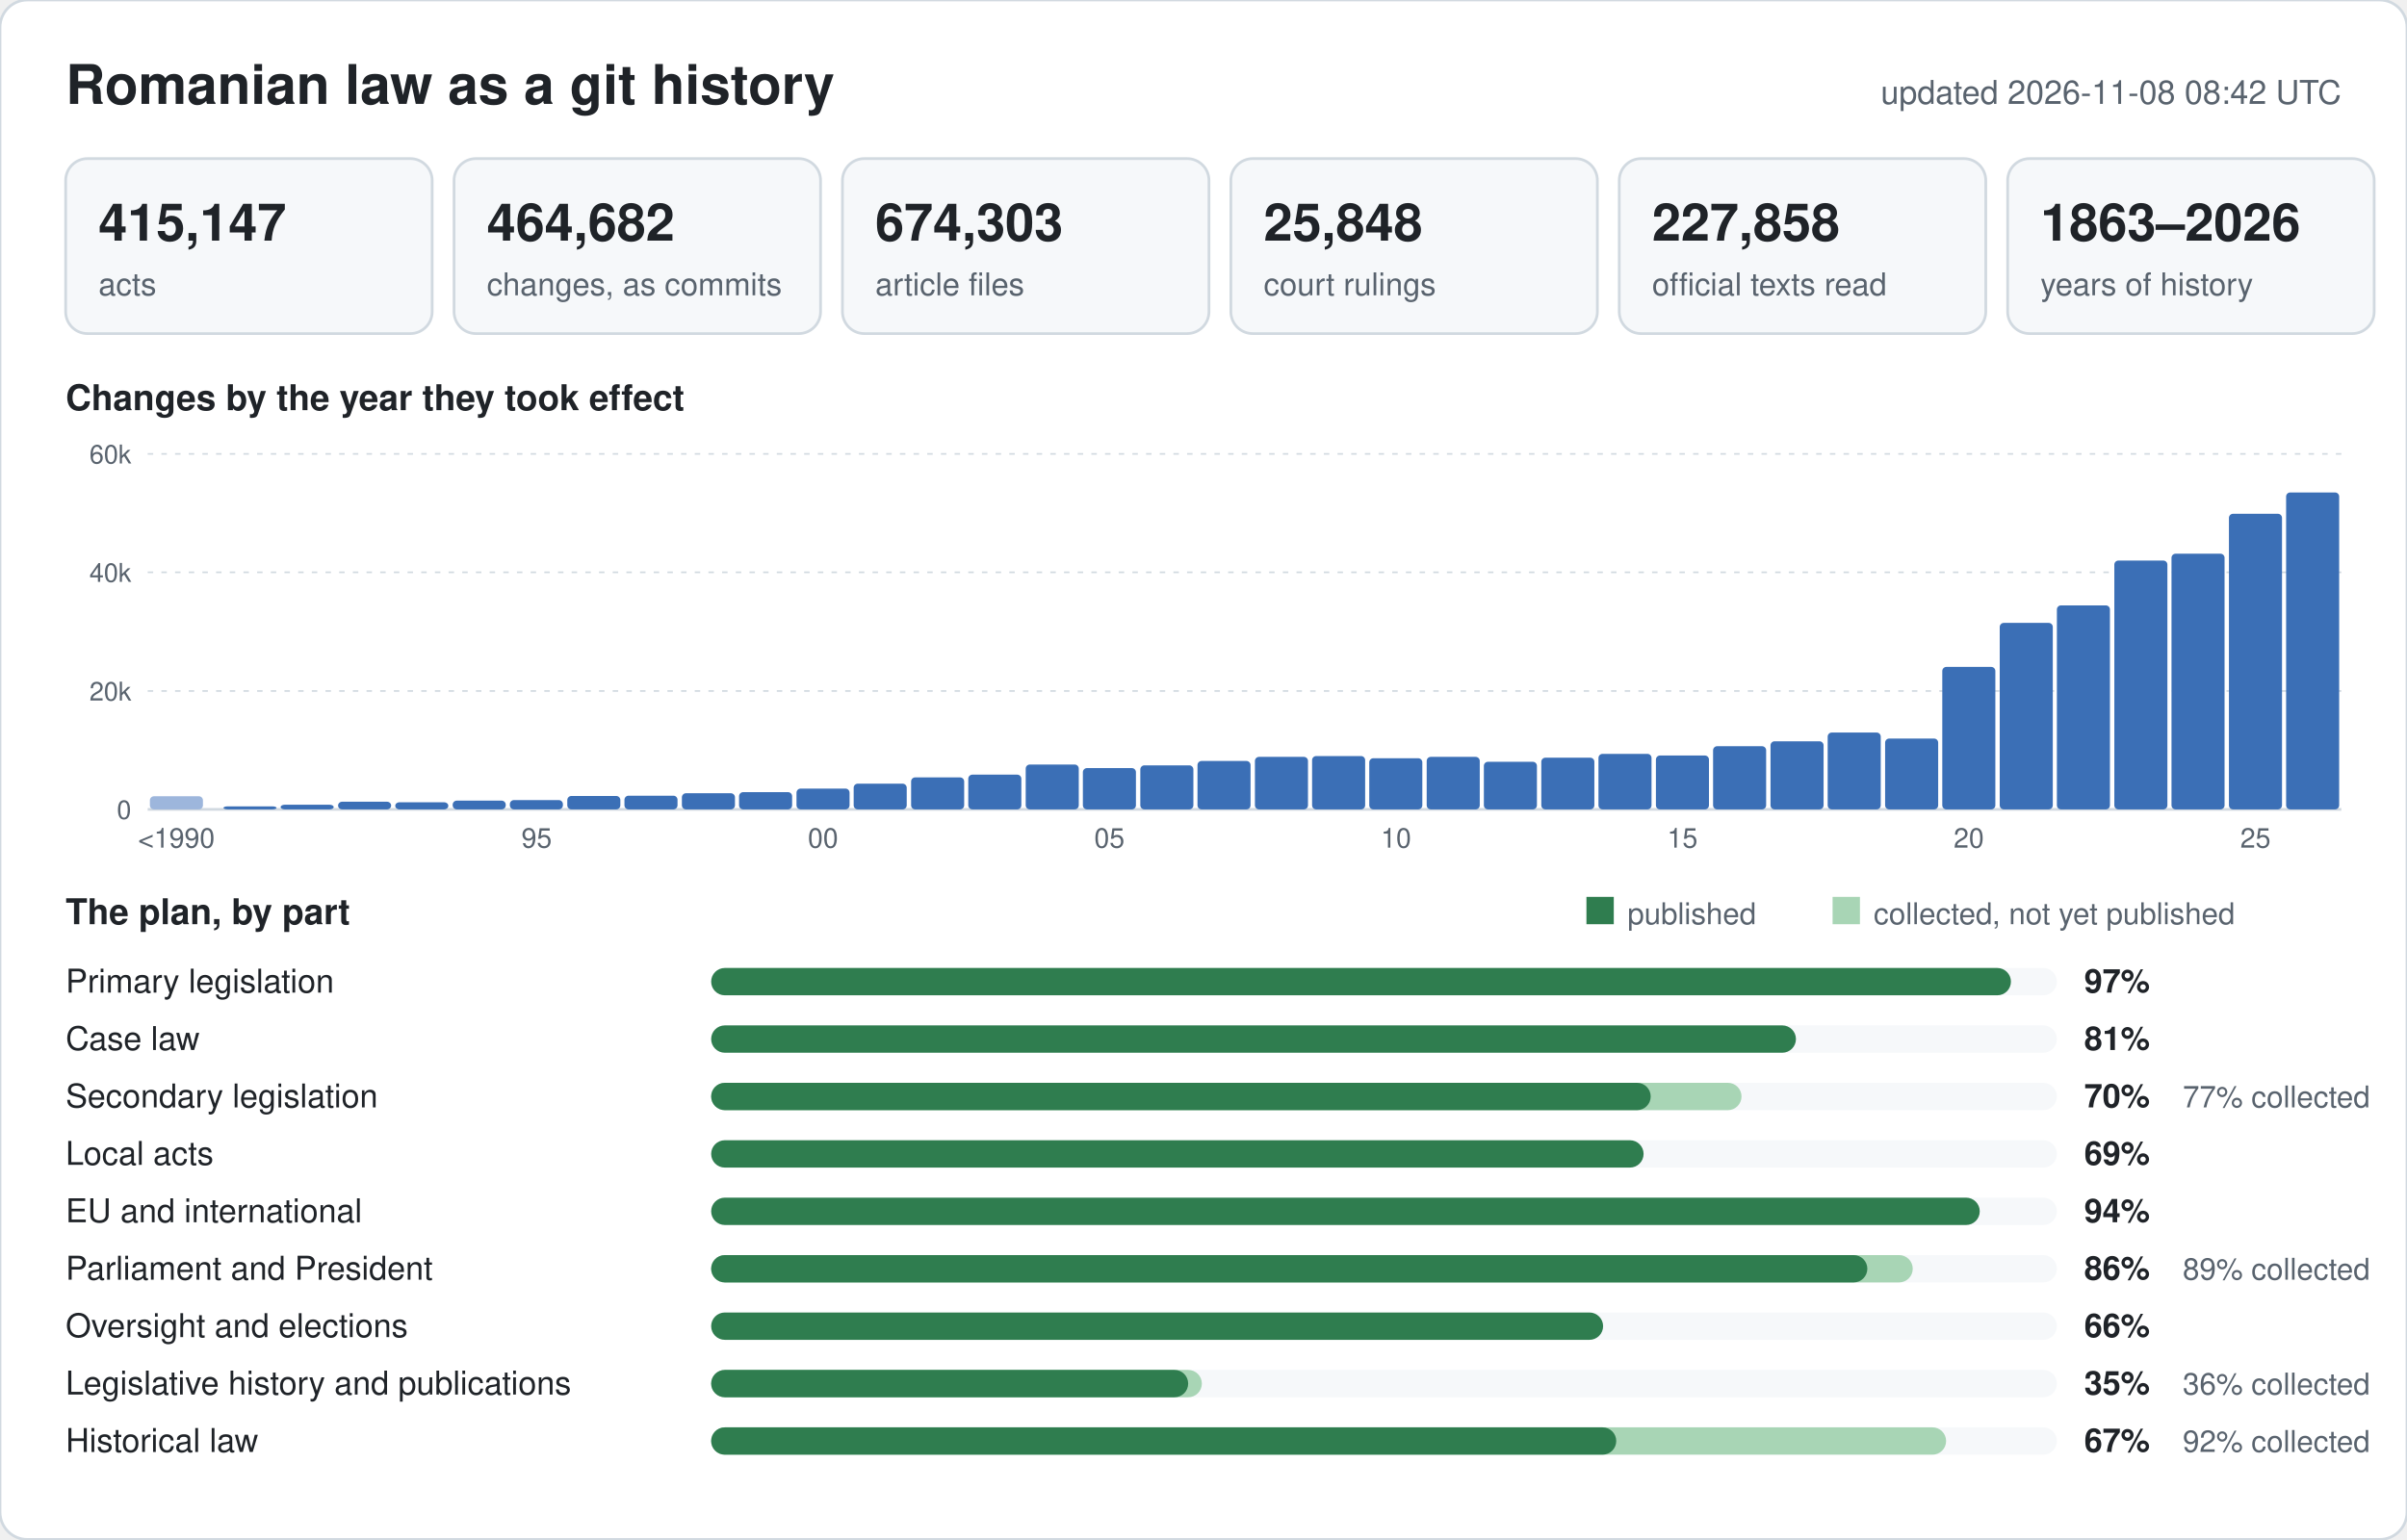
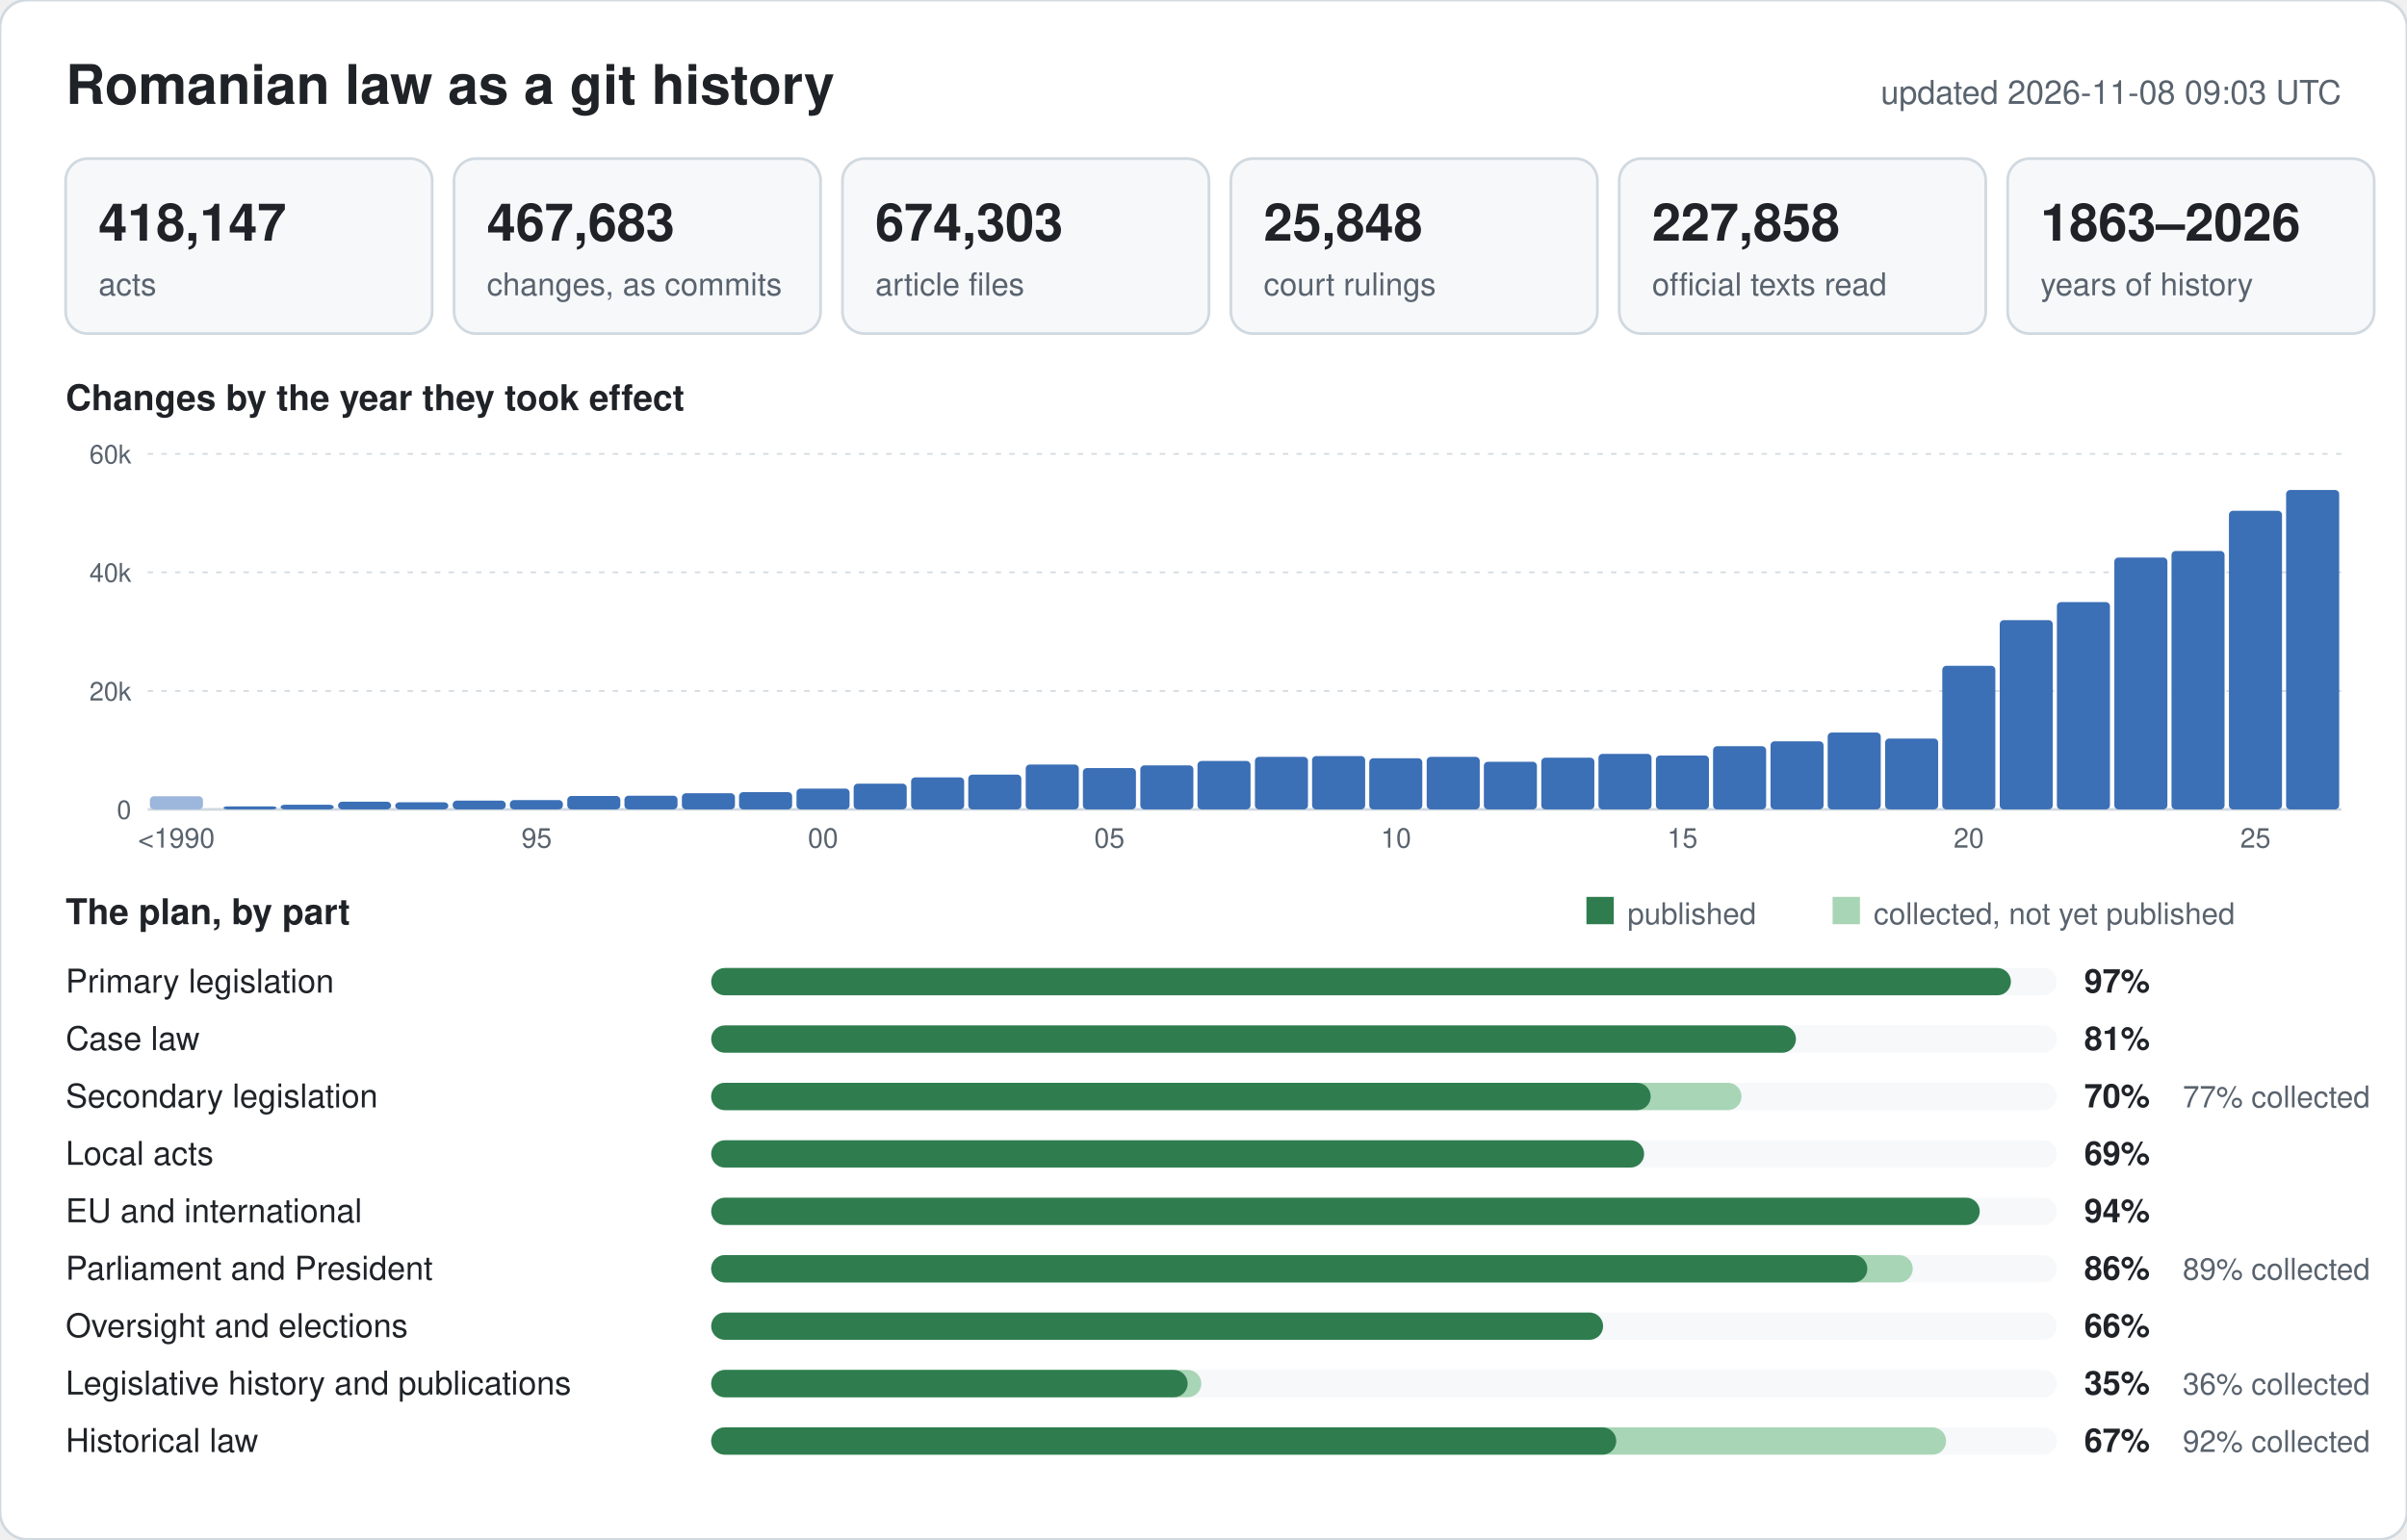
<svg xmlns="http://www.w3.org/2000/svg" width="880" height="563" viewBox="0 0 880 563" font-family="-apple-system,BlinkMacSystemFont,Segoe UI,Helvetica,Arial,sans-serif">
  <rect width="880" height="563" rx="10" fill="#ffffff" stroke="#d1d9e0" />
  <text x="24" y="38" font-size="20" font-weight="600" fill="#1f2328">Romanian law as a git history</text>
-   <text x="856" y="38" font-size="12" text-anchor="end" fill="#59636e">updated 2026-11-08 08:42 UTC</text>
+   <text x="856" y="38" font-size="12" text-anchor="end" fill="#59636e">updated 2026-11-08 09:03 UTC</text>
  <rect x="24" y="58" width="134" height="64" rx="8" fill="#f6f8fa" stroke="#d1d9e0" />
-   <text x="36" y="88" font-size="19" font-weight="600" fill="#1f2328">415,147</text>
+   <text x="36" y="88" font-size="19" font-weight="600" fill="#1f2328">418,147</text>
  <text x="36" y="108" font-size="11.5" fill="#59636e">acts</text>
  <rect x="166" y="58" width="134" height="64" rx="8" fill="#f6f8fa" stroke="#d1d9e0" />
-   <text x="178" y="88" font-size="19" font-weight="600" fill="#1f2328">464,682</text>
+   <text x="178" y="88" font-size="19" font-weight="600" fill="#1f2328">467,683</text>
  <text x="178" y="108" font-size="11.5" fill="#59636e">changes, as commits</text>
  <rect x="308" y="58" width="134" height="64" rx="8" fill="#f6f8fa" stroke="#d1d9e0" />
  <text x="320" y="88" font-size="19" font-weight="600" fill="#1f2328">674,303</text>
  <text x="320" y="108" font-size="11.5" fill="#59636e">article files</text>
  <rect x="450" y="58" width="134" height="64" rx="8" fill="#f6f8fa" stroke="#d1d9e0" />
  <text x="462" y="88" font-size="19" font-weight="600" fill="#1f2328">25,848</text>
  <text x="462" y="108" font-size="11.5" fill="#59636e">court rulings</text>
  <rect x="592" y="58" width="134" height="64" rx="8" fill="#f6f8fa" stroke="#d1d9e0" />
  <text x="604" y="88" font-size="19" font-weight="600" fill="#1f2328">227,858</text>
  <text x="604" y="108" font-size="11.5" fill="#59636e">official texts read</text>
  <rect x="734" y="58" width="134" height="64" rx="8" fill="#f6f8fa" stroke="#d1d9e0" />
  <text x="746" y="88" font-size="19" font-weight="600" fill="#1f2328">1863–2026</text>
  <text x="746" y="108" font-size="11.5" fill="#59636e">years of history</text>
  <text x="24" y="150" font-size="13" font-weight="600" fill="#1f2328">Changes by the year they took effect</text>
  <line x1="54" y1="296.0" x2="856" y2="296.0" stroke="#d1d9e0" stroke-width="1" />
  <text x="48" y="299.5" font-size="9.5" text-anchor="end" fill="#59636e">0</text>
  <line x1="54" y1="252.7" x2="856" y2="252.7" stroke="#d1d9e0" stroke-width="0.6" stroke-dasharray="2 3" />
  <text x="48" y="256.2" font-size="9.5" text-anchor="end" fill="#59636e">20k</text>
  <line x1="54" y1="209.3" x2="856" y2="209.3" stroke="#d1d9e0" stroke-width="0.6" stroke-dasharray="2 3" />
  <text x="48" y="212.8" font-size="9.5" text-anchor="end" fill="#59636e">40k</text>
  <line x1="54" y1="166.0" x2="856" y2="166.0" stroke="#d1d9e0" stroke-width="0.6" stroke-dasharray="2 3" />
  <text x="48" y="169.5" font-size="9.5" text-anchor="end" fill="#59636e">60k</text>
  <rect x="54.8" y="291.2" width="19.4" height="4.8" rx="1.5" fill="#9db6dc" />
  <text x="64.5" y="310" font-size="10" text-anchor="middle" fill="#59636e">&lt;1990</text>
  <rect x="81.7" y="294.9" width="19.4" height="1.1" rx="1.5" fill="#3b6fb6" />
  <rect x="102.6" y="294.3" width="19.4" height="1.7" rx="1.5" fill="#3b6fb6" />
  <rect x="123.6" y="293.2" width="19.4" height="2.8" rx="1.5" fill="#3b6fb6" />
  <rect x="144.5" y="293.4" width="19.4" height="2.6" rx="1.5" fill="#3b6fb6" />
  <rect x="165.5" y="292.8" width="19.4" height="3.2" rx="1.5" fill="#3b6fb6" />
  <rect x="186.4" y="292.6" width="19.4" height="3.4" rx="1.5" fill="#3b6fb6" />
  <text x="196.2" y="310" font-size="10" text-anchor="middle" fill="#59636e">95</text>
  <rect x="207.4" y="291.1" width="19.4" height="4.9" rx="1.5" fill="#3b6fb6" />
  <rect x="228.3" y="291.0" width="19.4" height="5.0" rx="1.5" fill="#3b6fb6" />
  <rect x="249.3" y="290.1" width="19.4" height="5.9" rx="1.5" fill="#3b6fb6" />
  <rect x="270.2" y="289.7" width="19.4" height="6.3" rx="1.5" fill="#3b6fb6" />
  <rect x="291.2" y="288.4" width="19.4" height="7.6" rx="1.5" fill="#3b6fb6" />
  <text x="300.9" y="310" font-size="10" text-anchor="middle" fill="#59636e">00</text>
  <rect x="312.1" y="286.6" width="19.4" height="9.4" rx="1.5" fill="#3b6fb6" />
  <rect x="333.1" y="284.3" width="19.4" height="11.7" rx="1.5" fill="#3b6fb6" />
  <rect x="354.0" y="283.3" width="19.4" height="12.7" rx="1.5" fill="#3b6fb6" />
  <rect x="375.0" y="279.6" width="19.4" height="16.4" rx="1.5" fill="#3b6fb6" />
  <rect x="395.9" y="280.9" width="19.4" height="15.1" rx="1.5" fill="#3b6fb6" />
  <text x="405.6" y="310" font-size="10" text-anchor="middle" fill="#59636e">05</text>
  <rect x="416.9" y="279.9" width="19.4" height="16.1" rx="1.5" fill="#3b6fb6" />
  <rect x="437.8" y="278.3" width="19.4" height="17.7" rx="1.5" fill="#3b6fb6" />
  <rect x="458.8" y="276.8" width="19.4" height="19.2" rx="1.5" fill="#3b6fb6" />
  <rect x="479.7" y="276.5" width="19.4" height="19.5" rx="1.5" fill="#3b6fb6" />
  <rect x="500.6" y="277.3" width="19.4" height="18.7" rx="1.5" fill="#3b6fb6" />
  <text x="510.4" y="310" font-size="10" text-anchor="middle" fill="#59636e">10</text>
  <rect x="521.6" y="276.8" width="19.4" height="19.2" rx="1.5" fill="#3b6fb6" />
  <rect x="542.5" y="278.6" width="19.4" height="17.4" rx="1.5" fill="#3b6fb6" />
  <rect x="563.5" y="277.1" width="19.4" height="18.9" rx="1.5" fill="#3b6fb6" />
  <rect x="584.4" y="275.7" width="19.4" height="20.3" rx="1.5" fill="#3b6fb6" />
  <rect x="605.4" y="276.3" width="19.4" height="19.7" rx="1.5" fill="#3b6fb6" />
  <text x="615.1" y="310" font-size="10" text-anchor="middle" fill="#59636e">15</text>
  <rect x="626.3" y="272.9" width="19.4" height="23.1" rx="1.5" fill="#3b6fb6" />
  <rect x="647.3" y="271.1" width="19.4" height="24.9" rx="1.5" fill="#3b6fb6" />
  <rect x="668.2" y="267.9" width="19.4" height="28.1" rx="1.5" fill="#3b6fb6" />
  <rect x="689.2" y="270.1" width="19.4" height="25.9" rx="1.5" fill="#3b6fb6" />
-   <rect x="710.1" y="243.9" width="19.4" height="52.1" rx="1.5" fill="#3b6fb6" />
+   <rect x="710.1" y="243.5" width="19.4" height="52.5" rx="1.5" fill="#3b6fb6" />
  <text x="719.8" y="310" font-size="10" text-anchor="middle" fill="#59636e">20</text>
-   <rect x="731.1" y="227.8" width="19.4" height="68.2" rx="1.5" fill="#3b6fb6" />
-   <rect x="752.0" y="221.4" width="19.4" height="74.6" rx="1.5" fill="#3b6fb6" />
-   <rect x="773.0" y="205.0" width="19.4" height="91.0" rx="1.5" fill="#3b6fb6" />
-   <rect x="793.9" y="202.5" width="19.4" height="93.5" rx="1.5" fill="#3b6fb6" />
-   <rect x="814.9" y="187.9" width="19.4" height="108.1" rx="1.5" fill="#3b6fb6" />
+   <rect x="731.1" y="226.8" width="19.4" height="69.2" rx="1.5" fill="#3b6fb6" />
+   <rect x="752.0" y="220.2" width="19.4" height="75.8" rx="1.5" fill="#3b6fb6" />
+   <rect x="773.0" y="203.9" width="19.4" height="92.1" rx="1.5" fill="#3b6fb6" />
+   <rect x="793.9" y="201.5" width="19.4" height="94.5" rx="1.5" fill="#3b6fb6" />
+   <rect x="814.9" y="186.8" width="19.4" height="109.2" rx="1.5" fill="#3b6fb6" />
  <text x="824.6" y="310" font-size="10" text-anchor="middle" fill="#59636e">25</text>
-   <rect x="835.8" y="180.1" width="19.4" height="115.9" rx="1.5" fill="#3b6fb6" />
+   <rect x="835.8" y="179.2" width="19.4" height="116.8" rx="1.5" fill="#3b6fb6" />
  <text x="24" y="338" font-size="13" font-weight="600" fill="#1f2328">The plan, by part</text>
  <rect x="580" y="328" width="10" height="10" fill="#2f7d4f" />
  <text x="595" y="338" font-size="11" fill="#59636e">published</text>
  <rect x="670" y="328" width="10" height="10" fill="#a8d5b5" />
  <text x="685" y="338" font-size="11" fill="#59636e">collected, not yet published</text>
  <text x="24" y="363" font-size="12" fill="#1f2328">Primary legislation</text>
  <rect x="260" y="354" width="492" height="10" rx="5" fill="#f6f8fa" />
  <rect x="260" y="354" width="475.2" height="10" rx="5" fill="#2f7d4f" />
  <text x="762" y="363" font-size="12" font-weight="600" fill="#1f2328">97%</text>
  <text x="24" y="384" font-size="12" fill="#1f2328">Case law</text>
  <rect x="260" y="375" width="492" height="10" rx="5" fill="#f6f8fa" />
  <rect x="260" y="375" width="396.6" height="10" rx="5" fill="#2f7d4f" />
  <text x="762" y="384" font-size="12" font-weight="600" fill="#1f2328">81%</text>
  <text x="24" y="405" font-size="12" fill="#1f2328">Secondary legislation</text>
  <rect x="260" y="396" width="492" height="10" rx="5" fill="#f6f8fa" />
  <rect x="260" y="396" width="376.7" height="10" rx="5" fill="#a8d5b5" />
  <rect x="260" y="396" width="343.5" height="10" rx="5" fill="#2f7d4f" />
  <text x="762" y="405" font-size="12" font-weight="600" fill="#1f2328">70%</text>
  <text x="798" y="405" font-size="11" fill="#59636e">77% collected</text>
  <text x="24" y="426" font-size="12" fill="#1f2328">Local acts</text>
  <rect x="260" y="417" width="492" height="10" rx="5" fill="#f6f8fa" />
-   <rect x="260" y="417" width="340.9" height="10" rx="5" fill="#2f7d4f" />
+   <rect x="260" y="417" width="341.1" height="10" rx="5" fill="#2f7d4f" />
  <text x="762" y="426" font-size="12" font-weight="600" fill="#1f2328">69%</text>
  <text x="24" y="447" font-size="12" fill="#1f2328">EU and international</text>
  <rect x="260" y="438" width="492" height="10" rx="5" fill="#f6f8fa" />
  <rect x="260" y="438" width="463.8" height="10" rx="5" fill="#2f7d4f" />
  <text x="762" y="447" font-size="12" font-weight="600" fill="#1f2328">94%</text>
  <text x="24" y="468" font-size="12" fill="#1f2328">Parliament and President</text>
  <rect x="260" y="459" width="492" height="10" rx="5" fill="#f6f8fa" />
  <rect x="260" y="459" width="439.3" height="10" rx="5" fill="#a8d5b5" />
  <rect x="260" y="459" width="422.7" height="10" rx="5" fill="#2f7d4f" />
  <text x="762" y="468" font-size="12" font-weight="600" fill="#1f2328">86%</text>
  <text x="798" y="468" font-size="11" fill="#59636e">89% collected</text>
  <text x="24" y="489" font-size="12" fill="#1f2328">Oversight and elections</text>
  <rect x="260" y="480" width="492" height="10" rx="5" fill="#f6f8fa" />
  <rect x="260" y="480" width="326.1" height="10" rx="5" fill="#2f7d4f" />
  <text x="762" y="489" font-size="12" font-weight="600" fill="#1f2328">66%</text>
  <text x="24" y="510" font-size="12" fill="#1f2328">Legislative history and publications</text>
  <rect x="260" y="501" width="492" height="10" rx="5" fill="#f6f8fa" />
-   <rect x="260" y="501" width="179.4" height="10" rx="5" fill="#a8d5b5" />
-   <rect x="260" y="501" width="174.4" height="10" rx="5" fill="#2f7d4f" />
+   <rect x="260" y="501" width="179.2" height="10" rx="5" fill="#a8d5b5" />
+   <rect x="260" y="501" width="174.2" height="10" rx="5" fill="#2f7d4f" />
  <text x="762" y="510" font-size="12" font-weight="600" fill="#1f2328">35%</text>
  <text x="798" y="510" font-size="11" fill="#59636e">36% collected</text>
  <text x="24" y="531" font-size="12" fill="#1f2328">Historical law</text>
  <rect x="260" y="522" width="492" height="10" rx="5" fill="#f6f8fa" />
  <rect x="260" y="522" width="451.5" height="10" rx="5" fill="#a8d5b5" />
  <rect x="260" y="522" width="330.9" height="10" rx="5" fill="#2f7d4f" />
  <text x="762" y="531" font-size="12" font-weight="600" fill="#1f2328">67%</text>
  <text x="798" y="531" font-size="11" fill="#59636e">92% collected</text>
</svg>
